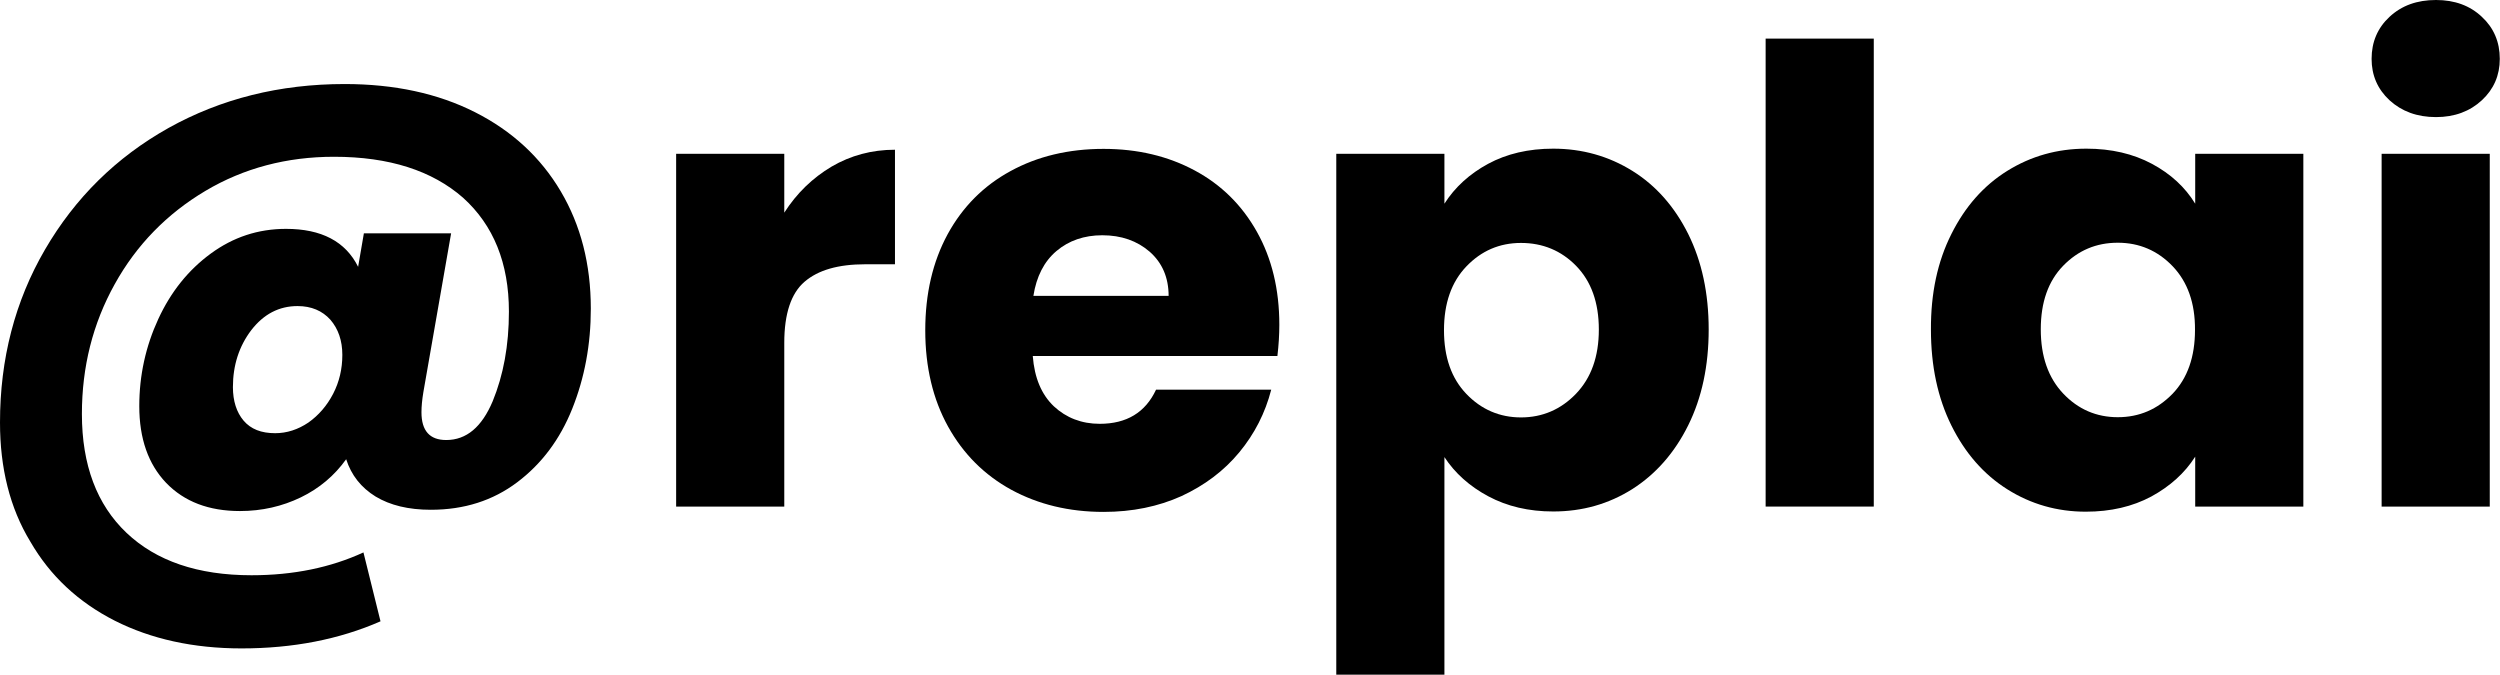
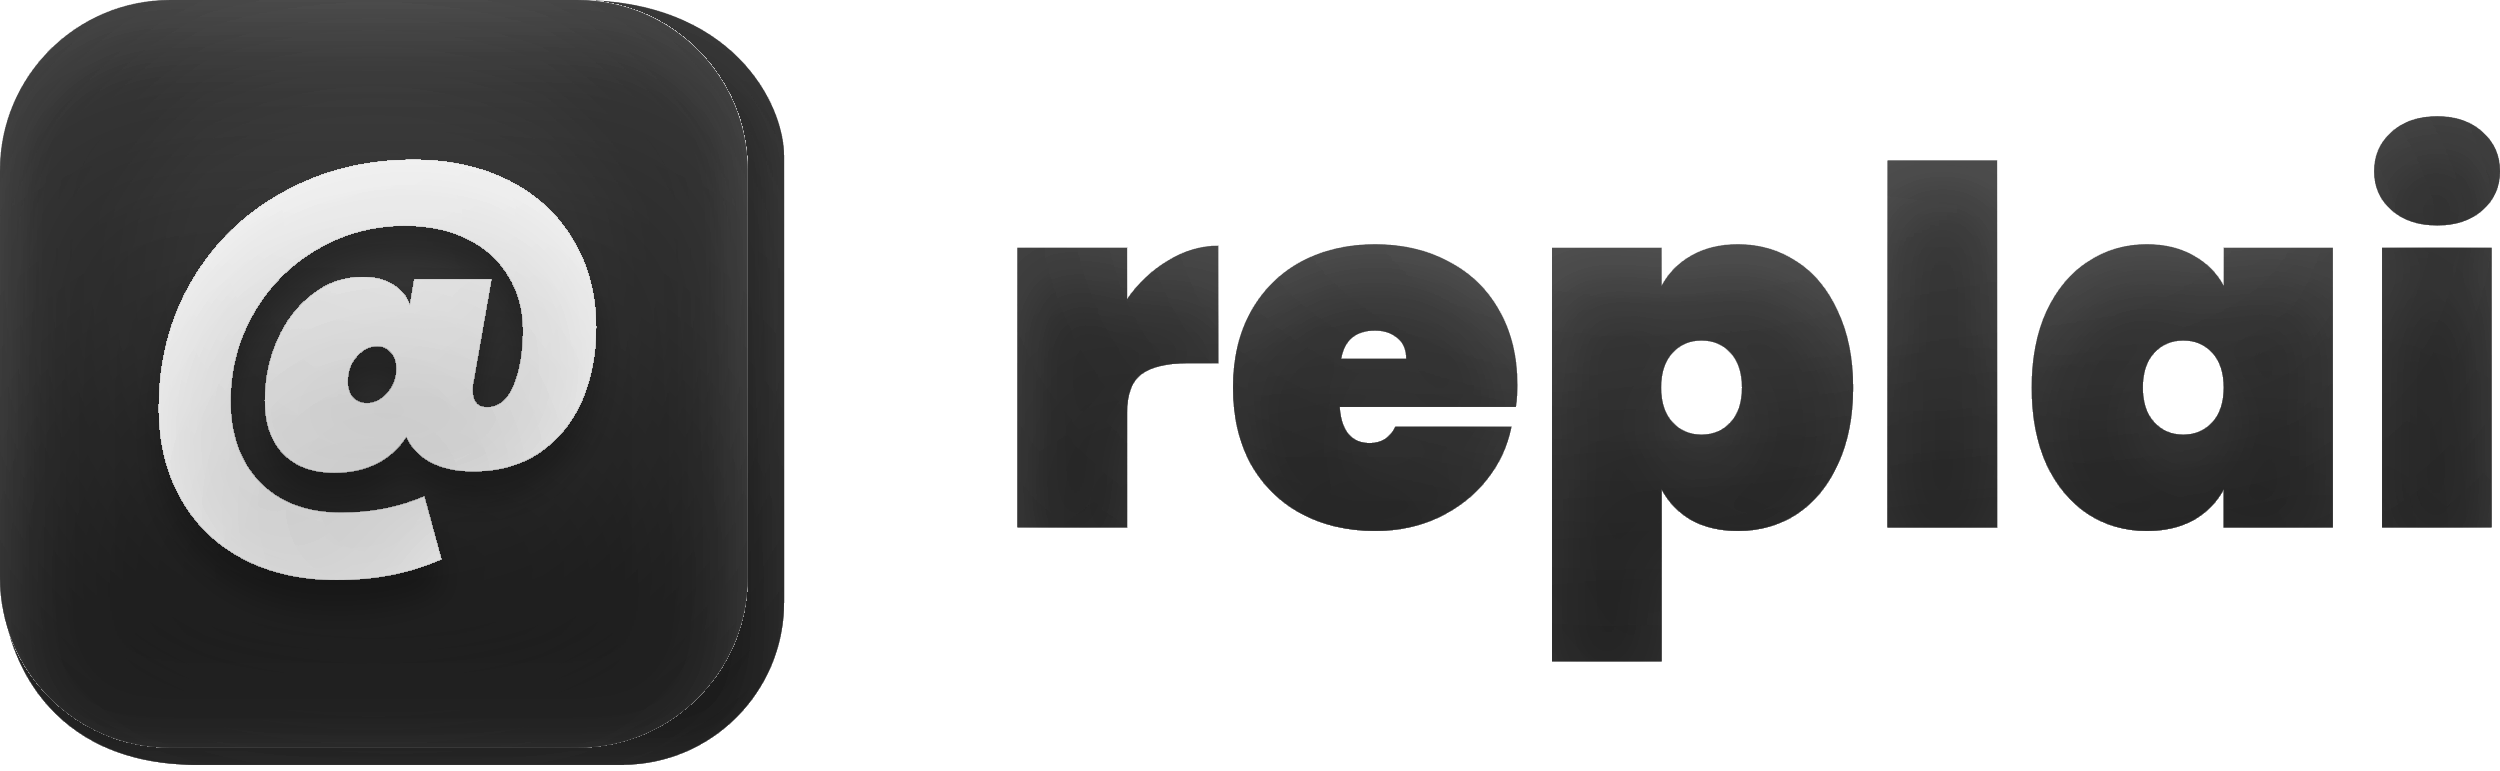
- <svg xmlns="http://www.w3.org/2000/svg" version="1.1" viewBox="0 0 117.21 31.64" className="fill-black h-8">
-   <g>
-     <g>
-       <path className="st0" d="M22.27,5.26c1.74,0.88,3.08,2.12,4.02,3.71c0.94,1.59,1.41,3.42,1.41,5.5c0,1.68-0.29,3.24-0.87,4.69 s-1.44,2.59-2.58,3.45s-2.49,1.29-4.05,1.29c-1.05,0-1.91-0.21-2.59-0.62c-0.68-0.42-1.14-1-1.38-1.75 c-0.55,0.77-1.26,1.37-2.13,1.79s-1.82,0.64-2.85,0.64c-1.46,0-2.61-0.44-3.46-1.32c-0.84-0.88-1.26-2.08-1.26-3.6 c0-1.44,0.3-2.8,0.89-4.08s1.41-2.3,2.46-3.07c1.05-0.77,2.22-1.16,3.53-1.16c1.66,0,2.79,0.59,3.38,1.78l0.27-1.57h4.09 l-1.3,7.44c-0.06,0.36-0.09,0.67-0.09,0.95c0,0.87,0.39,1.3,1.16,1.3c0.95,0,1.67-0.61,2.18-1.82c0.5-1.22,0.76-2.61,0.76-4.2 c0-2.27-0.72-4.05-2.15-5.34C20.26,8,18.25,7.35,15.66,7.35c-2.21,0-4.23,0.53-6.03,1.6s-3.23,2.53-4.25,4.37 c-1.03,1.85-1.54,3.88-1.54,6.09c0,2.39,0.7,4.25,2.09,5.57c1.39,1.32,3.34,1.99,5.86,1.99c1.96,0,3.71-0.36,5.25-1.07l0.8,3.23 c-1.94,0.85-4.11,1.27-6.52,1.27c-2.25,0-4.24-0.44-5.94-1.3c-1.71-0.87-3.03-2.1-3.96-3.71C0.46,23.81,0,21.94,0,19.81 c0-2.98,0.7-5.69,2.11-8.11S5.44,7.38,7.9,6c2.46-1.37,5.21-2.06,8.26-2.06C18.49,3.94,20.53,4.38,22.27,5.26z M14.46,19.81 c0.48-0.34,0.87-0.79,1.16-1.35c0.29-0.56,0.43-1.17,0.43-1.82c0-0.67-0.19-1.22-0.56-1.65c-0.38-0.42-0.89-0.64-1.54-0.64 c-0.87,0-1.59,0.38-2.17,1.13c-0.57,0.75-0.86,1.64-0.86,2.67c0,0.65,0.17,1.18,0.5,1.57c0.34,0.4,0.83,0.59,1.48,0.59 C13.45,20.31,13.97,20.14,14.46,19.81z" />
-       <path className="st0" d="M38.99,7.81c0.89-0.52,1.88-0.79,2.97-0.79v5.37h-1.39c-1.27,0-2.21,0.27-2.85,0.82 c-0.63,0.54-0.95,1.5-0.95,2.86v7.68H31.7V7.21h5.07v2.76C37.36,9.05,38.1,8.34,38.99,7.81z" />
-       <path className="st0" d="M59.89,16.69H48.42c0.08,1.03,0.41,1.81,0.99,2.36c0.58,0.54,1.3,0.82,2.15,0.82c1.26,0,2.14-0.53,2.64-1.6 h5.4c-0.28,1.09-0.78,2.07-1.5,2.94c-0.72,0.87-1.63,1.55-2.71,2.05c-1.09,0.49-2.3,0.74-3.65,0.74c-1.62,0-3.06-0.35-4.33-1.04 c-1.26-0.69-2.25-1.68-2.96-2.96c-0.71-1.28-1.07-2.79-1.07-4.51s0.35-3.22,1.05-4.51c0.7-1.28,1.68-2.27,2.95-2.96 c1.26-0.69,2.72-1.04,4.36-1.04c1.6,0,3.02,0.34,4.27,1.01c1.25,0.67,2.22,1.63,2.92,2.88c0.7,1.25,1.05,2.7,1.05,4.36 C59.98,15.69,59.95,16.18,59.89,16.69z M54.79,13.88c0-0.87-0.3-1.56-0.89-2.08c-0.59-0.51-1.33-0.77-2.22-0.77 c-0.85,0-1.57,0.25-2.15,0.74s-0.94,1.2-1.08,2.1H54.79z" />
-       <path className="st0" d="M69.77,7.68c0.87-0.47,1.89-0.71,3.05-0.71c1.36,0,2.6,0.35,3.71,1.04c1.11,0.69,1.98,1.68,2.62,2.96 c0.64,1.29,0.96,2.78,0.96,4.48c0,1.7-0.32,3.2-0.96,4.49c-0.64,1.29-1.52,2.29-2.62,2.99c-1.11,0.7-2.34,1.05-3.71,1.05 c-1.15,0-2.16-0.24-3.04-0.71c-0.88-0.47-1.57-1.09-2.06-1.84v10.2h-5.07V7.21h5.07v2.34C68.21,8.78,68.9,8.15,69.77,7.68z  M73.9,12.47c-0.7-0.72-1.57-1.08-2.59-1.08c-1.01,0-1.86,0.37-2.56,1.1c-0.7,0.73-1.05,1.73-1.05,2.99 c0,1.27,0.35,2.26,1.05,2.99c0.7,0.73,1.56,1.1,2.56,1.1s1.87-0.37,2.58-1.11c0.71-0.74,1.07-1.74,1.07-3.01 C74.96,14.18,74.6,13.19,73.9,12.47z" />
-       <path className="st0" d="M87.85,1.81v21.94h-5.07V1.81H87.85z" />
-       <path className="st0" d="M91.49,10.97C92.13,9.69,93,8.7,94.11,8.01c1.11-0.69,2.34-1.04,3.71-1.04c1.17,0,2.19,0.24,3.07,0.71 c0.88,0.47,1.56,1.1,2.03,1.87V7.21h5.07v16.54h-5.07v-2.34c-0.49,0.77-1.18,1.39-2.06,1.87c-0.88,0.47-1.9,0.71-3.07,0.71 c-1.34,0-2.57-0.35-3.68-1.05c-1.11-0.7-1.98-1.7-2.62-2.99c-0.64-1.29-0.96-2.79-0.96-4.49C90.52,13.75,90.84,12.26,91.49,10.97z  M101.86,12.48c-0.7-0.73-1.56-1.1-2.57-1.1c-1.01,0-1.86,0.36-2.56,1.08c-0.7,0.72-1.05,1.71-1.05,2.98 c0,1.27,0.35,2.27,1.05,3.01c0.7,0.74,1.56,1.11,2.56,1.11c1.01,0,1.86-0.37,2.57-1.1c0.7-0.73,1.05-1.73,1.05-2.99 C102.92,14.21,102.56,13.21,101.86,12.48z" />
-       <path className="st0" d="M112.03,4.7c-0.56-0.52-0.84-1.17-0.84-1.94c0-0.79,0.28-1.45,0.84-1.97C112.6,0.26,113.32,0,114.21,0 c0.87,0,1.59,0.26,2.15,0.79c0.56,0.52,0.84,1.18,0.84,1.97c0,0.77-0.28,1.42-0.84,1.94c-0.56,0.52-1.28,0.79-2.15,0.79 C113.32,5.49,112.6,5.22,112.03,4.7z M116.73,7.21v16.54h-5.07V7.21H116.73z" />
-     </g>
+ <svg xmlns="http://www.w3.org/2000/svg" width="344" height="106" viewBox="0 0 344 106" fill="none">
+   <g filter="url(#filter0_iiiii_622_423)">
+     <path d="M5.001 24.691C5.001 12.353 15.003 2.352 27.341 2.352L85.541 2.352C97.879 2.352 107.881 12.353 107.881 24.691V82.892C107.881 95.23 97.879 105.232 85.541 105.232H27.341C15.003 105.232 5.001 95.23 5.001 82.892L5.001 24.691Z" fill="#292929" />
+     <path d="M27.047 105.232C6.588 105.232 0.298 89.947 0.298 80.247C18.032 52.812 58.734 0 79.663 0C100.591 0 107.881 14.109 107.881 21.458V82.304C97.299 87.007 89.363 97.589 85.835 105.232H27.047Z" fill="#292929" />
  </g>
+   <g filter="url(#filter1_iiiii_622_423)">
+     <path d="M0 23.45C0 10.499 10.499 0 23.45 0L79.43 0C92.381 0 102.88 10.499 102.88 23.45V79.43C102.88 92.381 92.381 102.88 79.43 102.88H23.45C10.499 102.88 0 92.381 0 79.43L0 23.45Z" fill="#323232" />
+   </g>
+   <g filter="url(#filter2_diiiii_622_423)">
+     <path d="M56.897 21.997C61.863 21.997 66.254 22.969 70.071 24.912C73.887 26.855 76.822 29.584 78.874 33.098C80.967 36.571 82.013 40.561 82.013 45.067C82.013 48.788 81.357 52.158 80.043 55.176C78.73 58.153 76.801 60.51 74.257 62.246C71.712 63.983 68.655 64.851 65.085 64.851C62.827 64.851 60.898 64.437 59.298 63.61C57.739 62.783 56.61 61.605 55.912 60.075C54.886 61.688 53.511 62.928 51.788 63.797C50.105 64.623 48.176 65.037 46.001 65.037C43.005 65.037 40.666 64.169 38.983 62.432C37.301 60.696 36.46 58.256 36.46 55.114C36.46 52.179 37.034 49.408 38.183 46.804C39.332 44.199 40.933 42.111 42.985 40.54C45.037 38.928 47.335 38.121 49.879 38.121C51.562 38.121 52.957 38.473 54.065 39.176C55.215 39.879 55.994 40.83 56.405 42.029L57.02 38.431H67.608L65.208 52.137C65.085 52.675 65.023 53.192 65.023 53.688C65.023 55.259 65.68 56.044 66.993 56.044C68.634 56.044 69.866 55.052 70.686 53.068C71.548 51.042 71.979 48.499 71.979 45.439C71.979 42.587 71.302 40.085 69.948 37.935C68.634 35.744 66.747 34.049 64.284 32.85C61.863 31.651 59.011 31.052 55.727 31.052C51.295 31.052 47.232 32.147 43.539 34.338C39.886 36.488 36.993 39.424 34.859 43.145C32.766 46.825 31.72 50.835 31.72 55.176C31.72 59.889 33.074 63.631 35.782 66.401C38.491 69.171 42.205 70.556 46.925 70.556C51.111 70.556 54.927 69.812 58.375 68.324L60.714 76.944C56.446 78.846 51.644 79.797 46.309 79.797C41.425 79.797 37.137 78.825 33.443 76.882C29.75 74.939 26.897 72.169 24.887 68.572C22.876 65.016 21.87 60.882 21.87 56.168C21.87 49.595 23.409 43.724 26.487 38.556C29.565 33.346 33.772 29.294 39.107 26.4C44.442 23.465 50.372 21.997 56.897 21.997ZM50.495 55.486C51.521 55.486 52.444 55.031 53.265 54.122C54.127 53.212 54.558 52.075 54.558 50.711C54.558 49.76 54.312 49.016 53.819 48.478C53.327 47.899 52.691 47.61 51.911 47.61C50.844 47.61 49.9 48.086 49.079 49.036C48.258 49.946 47.848 51.104 47.848 52.509C47.848 53.419 48.074 54.142 48.525 54.68C49.018 55.218 49.674 55.486 50.495 55.486Z" fill="#C8C8C8" />
+   </g>
+   <g filter="url(#filter3_iiiii_622_423)">
+     <path d="M155.078 41.182C156.617 38.953 158.496 37.178 160.715 35.859C162.933 34.494 165.243 33.812 167.642 33.812V49.985H163.364C160.511 49.985 158.406 50.486 157.047 51.487C155.734 52.488 155.078 54.262 155.078 56.81V72.574H140V34.085H155.078V41.182Z" fill="#323232" />
+     <path d="M208.787 52.988C208.787 54.035 208.719 55.035 208.583 55.991H184.336C184.563 59.312 185.944 60.973 188.479 60.973C190.109 60.973 191.286 60.222 192.011 58.721H207.972C207.428 61.45 206.274 63.907 204.508 66.091C202.787 68.229 200.591 69.935 197.92 71.209C195.294 72.438 192.396 73.052 189.226 73.052C185.423 73.052 182.027 72.256 179.039 70.663C176.096 69.071 173.786 66.796 172.111 63.839C170.481 60.836 169.666 57.333 169.666 53.329C169.666 49.326 170.481 45.845 172.111 42.888C173.786 39.885 176.096 37.588 179.039 35.995C182.027 34.403 185.423 33.607 189.226 33.607C193.03 33.607 196.403 34.403 199.346 35.995C202.334 37.542 204.644 39.772 206.274 42.683C207.949 45.595 208.787 49.03 208.787 52.988ZM193.505 49.371C193.505 48.097 193.098 47.142 192.283 46.505C191.468 45.823 190.449 45.481 189.226 45.481C186.555 45.481 184.993 46.778 184.54 49.371H193.505Z" fill="#323232" />
+     <path d="M228.633 39.339C229.584 37.565 230.942 36.177 232.708 35.176C234.519 34.13 236.67 33.607 239.16 33.607C242.148 33.607 244.842 34.403 247.242 35.995C249.642 37.542 251.521 39.817 252.879 42.82C254.283 45.777 254.985 49.28 254.985 53.329C254.985 57.379 254.283 60.904 252.879 63.907C251.521 66.864 249.642 69.139 247.242 70.732C244.842 72.278 242.148 73.052 239.16 73.052C236.67 73.052 234.519 72.551 232.708 71.55C230.942 70.504 229.584 69.094 228.633 67.319V91H213.555V34.085H228.633V39.339ZM239.703 53.329C239.703 51.282 239.183 49.69 238.141 48.552C237.1 47.415 235.764 46.846 234.134 46.846C232.504 46.846 231.168 47.415 230.127 48.552C229.086 49.69 228.565 51.282 228.565 53.329C228.565 55.377 229.086 56.969 230.127 58.106C231.168 59.244 232.504 59.813 234.134 59.813C235.764 59.813 237.1 59.244 238.141 58.106C239.183 56.969 239.703 55.377 239.703 53.329Z" fill="#323232" />
+     <path d="M274.795 22.074V72.574H259.718V22.074H274.795Z" fill="#323232" />
+     <path d="M279.568 53.329C279.568 49.28 280.247 45.777 281.605 42.82C283.009 39.817 284.91 37.542 287.31 35.995C289.71 34.403 292.404 33.607 295.392 33.607C297.883 33.607 300.033 34.13 301.845 35.176C303.656 36.177 305.037 37.565 305.987 39.339V34.085H320.997V72.574H305.987V67.319C305.037 69.094 303.656 70.504 301.845 71.55C300.033 72.551 297.883 73.052 295.392 73.052C292.404 73.052 289.71 72.278 287.31 70.732C284.91 69.139 283.009 66.864 281.605 63.907C280.247 60.904 279.568 57.379 279.568 53.329ZM305.987 53.329C305.987 51.282 305.467 49.69 304.425 48.552C303.384 47.415 302.048 46.846 300.418 46.846C298.788 46.846 297.453 47.415 296.411 48.552C295.37 49.69 294.849 51.282 294.849 53.329C294.849 55.377 295.37 56.969 296.411 58.106C297.453 59.244 298.788 59.813 300.418 59.813C302.048 59.813 303.384 59.244 304.425 58.106C305.467 56.969 305.987 55.377 305.987 53.329Z" fill="#323232" />
+     <path d="M335.374 31.014C332.748 31.014 330.643 30.308 329.058 28.898C327.473 27.488 326.681 25.713 326.681 23.575C326.681 21.391 327.473 19.594 329.058 18.184C330.643 16.728 332.748 16 335.374 16C337.955 16 340.038 16.728 341.623 18.184C343.208 19.594 344 21.391 344 23.575C344 25.713 343.208 27.488 341.623 28.898C340.038 30.308 337.955 31.014 335.374 31.014ZM342.845 34.085V72.574H327.768V34.085H342.845Z" fill="#323232" />
+   </g>
+   <defs>
+     <filter id="filter0_iiiii_622_423" x="0.298" y="-31" width="107.583" height="176.232" filterUnits="userSpaceOnUse" color-interpolation-filters="sRGB">
+       <feFlood flood-opacity="0" result="BackgroundImageFix" />
+       <feBlend mode="normal" in="SourceGraphic" in2="BackgroundImageFix" result="shape" />
+       <feColorMatrix in="SourceAlpha" type="matrix" values="0 0 0 0 0 0 0 0 0 0 0 0 0 0 0 0 0 0 127 0" result="hardAlpha" />
+       <feOffset dy="54" />
+       <feGaussianBlur stdDeviation="20" />
+       <feComposite in2="hardAlpha" operator="arithmetic" k2="-1" k3="1" />
+       <feColorMatrix type="matrix" values="0 0 0 0 1 0 0 0 0 1 0 0 0 0 1 0 0 0 0.5 0" />
+       <feBlend mode="overlay" in2="shape" result="effect1_innerShadow_622_423" />
+       <feColorMatrix in="SourceAlpha" type="matrix" values="0 0 0 0 0 0 0 0 0 0 0 0 0 0 0 0 0 0 127 0" result="hardAlpha" />
+       <feOffset dy="-30" />
+       <feGaussianBlur stdDeviation="30" />
+       <feComposite in2="hardAlpha" operator="arithmetic" k2="-1" k3="1" />
+       <feColorMatrix type="matrix" values="0 0 0 0 0 0 0 0 0 0 0 0 0 0 0 0 0 0 0.5 0" />
+       <feBlend mode="overlay" in2="effect1_innerShadow_622_423" result="effect2_innerShadow_622_423" />
+       <feColorMatrix in="SourceAlpha" type="matrix" values="0 0 0 0 0 0 0 0 0 0 0 0 0 0 0 0 0 0 127 0" result="hardAlpha" />
+       <feOffset dy="5" />
+       <feGaussianBlur stdDeviation="5" />
+       <feComposite in2="hardAlpha" operator="arithmetic" k2="-1" k3="1" />
+       <feColorMatrix type="matrix" values="0 0 0 0 1 0 0 0 0 1 0 0 0 0 1 0 0 0 0.5 0" />
+       <feBlend mode="overlay" in2="effect2_innerShadow_622_423" result="effect3_innerShadow_622_423" />
+       <feColorMatrix in="SourceAlpha" type="matrix" values="0 0 0 0 0 0 0 0 0 0 0 0 0 0 0 0 0 0 127 0" result="hardAlpha" />
+       <feOffset dy="-134" />
+       <feGaussianBlur stdDeviation="15.5" />
+       <feComposite in2="hardAlpha" operator="arithmetic" k2="-1" k3="1" />
+       <feColorMatrix type="matrix" values="0 0 0 0 0 0 0 0 0 0 0 0 0 0 0 0 0 0 0.15 0" />
+       <feBlend mode="overlay" in2="effect3_innerShadow_622_423" result="effect4_innerShadow_622_423" />
+       <feColorMatrix in="SourceAlpha" type="matrix" values="0 0 0 0 0 0 0 0 0 0 0 0 0 0 0 0 0 0 127 0" result="hardAlpha" />
+       <feOffset dy="20" />
+       <feGaussianBlur stdDeviation="10" />
+       <feComposite in2="hardAlpha" operator="arithmetic" k2="-1" k3="1" />
+       <feColorMatrix type="matrix" values="0 0 0 0 1 0 0 0 0 1 0 0 0 0 1 0 0 0 0.25 0" />
+       <feBlend mode="overlay" in2="effect4_innerShadow_622_423" result="effect5_innerShadow_622_423" />
+     </filter>
+     <filter id="filter1_iiiii_622_423" x="0" y="-30" width="102.88" height="172.88" filterUnits="userSpaceOnUse" color-interpolation-filters="sRGB">
+       <feFlood flood-opacity="0" result="BackgroundImageFix" />
+       <feBlend mode="normal" in="SourceGraphic" in2="BackgroundImageFix" result="shape" />
+       <feColorMatrix in="SourceAlpha" type="matrix" values="0 0 0 0 0 0 0 0 0 0 0 0 0 0 0 0 0 0 127 0" result="hardAlpha" />
+       <feOffset dy="54" />
+       <feGaussianBlur stdDeviation="20" />
+       <feComposite in2="hardAlpha" operator="arithmetic" k2="-1" k3="1" />
+       <feColorMatrix type="matrix" values="0 0 0 0 1 0 0 0 0 1 0 0 0 0 1 0 0 0 0.5 0" />
+       <feBlend mode="overlay" in2="shape" result="effect1_innerShadow_622_423" />
+       <feColorMatrix in="SourceAlpha" type="matrix" values="0 0 0 0 0 0 0 0 0 0 0 0 0 0 0 0 0 0 127 0" result="hardAlpha" />
+       <feOffset dy="-30" />
+       <feGaussianBlur stdDeviation="30" />
+       <feComposite in2="hardAlpha" operator="arithmetic" k2="-1" k3="1" />
+       <feColorMatrix type="matrix" values="0 0 0 0 0 0 0 0 0 0 0 0 0 0 0 0 0 0 0.5 0" />
+       <feBlend mode="overlay" in2="effect1_innerShadow_622_423" result="effect2_innerShadow_622_423" />
+       <feColorMatrix in="SourceAlpha" type="matrix" values="0 0 0 0 0 0 0 0 0 0 0 0 0 0 0 0 0 0 127 0" result="hardAlpha" />
+       <feOffset dy="5" />
+       <feGaussianBlur stdDeviation="5" />
+       <feComposite in2="hardAlpha" operator="arithmetic" k2="-1" k3="1" />
+       <feColorMatrix type="matrix" values="0 0 0 0 1 0 0 0 0 1 0 0 0 0 1 0 0 0 0.5 0" />
+       <feBlend mode="overlay" in2="effect2_innerShadow_622_423" result="effect3_innerShadow_622_423" />
+       <feColorMatrix in="SourceAlpha" type="matrix" values="0 0 0 0 0 0 0 0 0 0 0 0 0 0 0 0 0 0 127 0" result="hardAlpha" />
+       <feOffset dy="-134" />
+       <feGaussianBlur stdDeviation="15.5" />
+       <feComposite in2="hardAlpha" operator="arithmetic" k2="-1" k3="1" />
+       <feColorMatrix type="matrix" values="0 0 0 0 0 0 0 0 0 0 0 0 0 0 0 0 0 0 0.15 0" />
+       <feBlend mode="overlay" in2="effect3_innerShadow_622_423" result="effect4_innerShadow_622_423" />
+       <feColorMatrix in="SourceAlpha" type="matrix" values="0 0 0 0 0 0 0 0 0 0 0 0 0 0 0 0 0 0 127 0" result="hardAlpha" />
+       <feOffset dy="20" />
+       <feGaussianBlur stdDeviation="10" />
+       <feComposite in2="hardAlpha" operator="arithmetic" k2="-1" k3="1" />
+       <feColorMatrix type="matrix" values="0 0 0 0 1 0 0 0 0 1 0 0 0 0 1 0 0 0 0.25 0" />
+       <feBlend mode="overlay" in2="effect4_innerShadow_622_423" result="effect5_innerShadow_622_423" />
+     </filter>
+     <filter id="filter2_diiiii_622_423" x="17.87" y="-8.003" width="68.144" height="107.8" filterUnits="userSpaceOnUse" color-interpolation-filters="sRGB">
+       <feFlood flood-opacity="0" result="BackgroundImageFix" />
+       <feColorMatrix in="SourceAlpha" type="matrix" values="0 0 0 0 0 0 0 0 0 0 0 0 0 0 0 0 0 0 127 0" result="hardAlpha" />
+       <feOffset dy="4" />
+       <feGaussianBlur stdDeviation="2" />
+       <feComposite in2="hardAlpha" operator="out" />
+       <feColorMatrix type="matrix" values="0 0 0 0 0 0 0 0 0 0 0 0 0 0 0 0 0 0 0.25 0" />
+       <feBlend mode="normal" in2="BackgroundImageFix" result="effect1_dropShadow_622_423" />
+       <feBlend mode="normal" in="SourceGraphic" in2="effect1_dropShadow_622_423" result="shape" />
+       <feColorMatrix in="SourceAlpha" type="matrix" values="0 0 0 0 0 0 0 0 0 0 0 0 0 0 0 0 0 0 127 0" result="hardAlpha" />
+       <feOffset dy="20" />
+       <feGaussianBlur stdDeviation="20" />
+       <feComposite in2="hardAlpha" operator="arithmetic" k2="-1" k3="1" />
+       <feColorMatrix type="matrix" values="0 0 0 0 1 0 0 0 0 1 0 0 0 0 1 0 0 0 0.5 0" />
+       <feBlend mode="overlay" in2="shape" result="effect2_innerShadow_622_423" />
+       <feColorMatrix in="SourceAlpha" type="matrix" values="0 0 0 0 0 0 0 0 0 0 0 0 0 0 0 0 0 0 127 0" result="hardAlpha" />
+       <feOffset dy="-30" />
+       <feGaussianBlur stdDeviation="30" />
+       <feComposite in2="hardAlpha" operator="arithmetic" k2="-1" k3="1" />
+       <feColorMatrix type="matrix" values="0 0 0 0 0 0 0 0 0 0 0 0 0 0 0 0 0 0 0.5 0" />
+       <feBlend mode="overlay" in2="effect2_innerShadow_622_423" result="effect3_innerShadow_622_423" />
+       <feColorMatrix in="SourceAlpha" type="matrix" values="0 0 0 0 0 0 0 0 0 0 0 0 0 0 0 0 0 0 127 0" result="hardAlpha" />
+       <feOffset dy="5" />
+       <feGaussianBlur stdDeviation="7.5" />
+       <feComposite in2="hardAlpha" operator="arithmetic" k2="-1" k3="1" />
+       <feColorMatrix type="matrix" values="0 0 0 0 1 0 0 0 0 1 0 0 0 0 1 0 0 0 0.7 0" />
+       <feBlend mode="overlay" in2="effect3_innerShadow_622_423" result="effect4_innerShadow_622_423" />
+       <feColorMatrix in="SourceAlpha" type="matrix" values="0 0 0 0 0 0 0 0 0 0 0 0 0 0 0 0 0 0 127 0" result="hardAlpha" />
+       <feOffset dy="-40" />
+       <feGaussianBlur stdDeviation="10" />
+       <feComposite in2="hardAlpha" operator="arithmetic" k2="-1" k3="1" />
+       <feColorMatrix type="matrix" values="0 0 0 0 0 0 0 0 0 0 0 0 0 0 0 0 0 0 0.15 0" />
+       <feBlend mode="overlay" in2="effect4_innerShadow_622_423" result="effect5_innerShadow_622_423" />
+       <feColorMatrix in="SourceAlpha" type="matrix" values="0 0 0 0 0 0 0 0 0 0 0 0 0 0 0 0 0 0 127 0" result="hardAlpha" />
+       <feOffset dy="20" />
+       <feGaussianBlur stdDeviation="10" />
+       <feComposite in2="hardAlpha" operator="arithmetic" k2="-1" k3="1" />
+       <feColorMatrix type="matrix" values="0 0 0 0 1 0 0 0 0 1 0 0 0 0 1 0 0 0 0.25 0" />
+       <feBlend mode="overlay" in2="effect5_innerShadow_622_423" result="effect6_innerShadow_622_423" />
+     </filter>
+     <filter id="filter3_iiiii_622_423" x="140" y="-14" width="204" height="145" filterUnits="userSpaceOnUse" color-interpolation-filters="sRGB">
+       <feFlood flood-opacity="0" result="BackgroundImageFix" />
+       <feBlend mode="normal" in="SourceGraphic" in2="BackgroundImageFix" result="shape" />
+       <feColorMatrix in="SourceAlpha" type="matrix" values="0 0 0 0 0 0 0 0 0 0 0 0 0 0 0 0 0 0 127 0" result="hardAlpha" />
+       <feOffset dy="54" />
+       <feGaussianBlur stdDeviation="20" />
+       <feComposite in2="hardAlpha" operator="arithmetic" k2="-1" k3="1" />
+       <feColorMatrix type="matrix" values="0 0 0 0 1 0 0 0 0 1 0 0 0 0 1 0 0 0 0.5 0" />
+       <feBlend mode="overlay" in2="shape" result="effect1_innerShadow_622_423" />
+       <feColorMatrix in="SourceAlpha" type="matrix" values="0 0 0 0 0 0 0 0 0 0 0 0 0 0 0 0 0 0 127 0" result="hardAlpha" />
+       <feOffset dy="-30" />
+       <feGaussianBlur stdDeviation="30" />
+       <feComposite in2="hardAlpha" operator="arithmetic" k2="-1" k3="1" />
+       <feColorMatrix type="matrix" values="0 0 0 0 0 0 0 0 0 0 0 0 0 0 0 0 0 0 0.5 0" />
+       <feBlend mode="overlay" in2="effect1_innerShadow_622_423" result="effect2_innerShadow_622_423" />
+       <feColorMatrix in="SourceAlpha" type="matrix" values="0 0 0 0 0 0 0 0 0 0 0 0 0 0 0 0 0 0 127 0" result="hardAlpha" />
+       <feOffset dy="5" />
+       <feGaussianBlur stdDeviation="5" />
+       <feComposite in2="hardAlpha" operator="arithmetic" k2="-1" k3="1" />
+       <feColorMatrix type="matrix" values="0 0 0 0 1 0 0 0 0 1 0 0 0 0 1 0 0 0 0.5 0" />
+       <feBlend mode="overlay" in2="effect2_innerShadow_622_423" result="effect3_innerShadow_622_423" />
+       <feColorMatrix in="SourceAlpha" type="matrix" values="0 0 0 0 0 0 0 0 0 0 0 0 0 0 0 0 0 0 127 0" result="hardAlpha" />
+       <feOffset dy="-134" />
+       <feGaussianBlur stdDeviation="15.5" />
+       <feComposite in2="hardAlpha" operator="arithmetic" k2="-1" k3="1" />
+       <feColorMatrix type="matrix" values="0 0 0 0 0 0 0 0 0 0 0 0 0 0 0 0 0 0 0.15 0" />
+       <feBlend mode="overlay" in2="effect3_innerShadow_622_423" result="effect4_innerShadow_622_423" />
+       <feColorMatrix in="SourceAlpha" type="matrix" values="0 0 0 0 0 0 0 0 0 0 0 0 0 0 0 0 0 0 127 0" result="hardAlpha" />
+       <feOffset dy="20" />
+       <feGaussianBlur stdDeviation="10" />
+       <feComposite in2="hardAlpha" operator="arithmetic" k2="-1" k3="1" />
+       <feColorMatrix type="matrix" values="0 0 0 0 1 0 0 0 0 1 0 0 0 0 1 0 0 0 0.25 0" />
+       <feBlend mode="overlay" in2="effect4_innerShadow_622_423" result="effect5_innerShadow_622_423" />
+     </filter>
+   </defs>
</svg>
